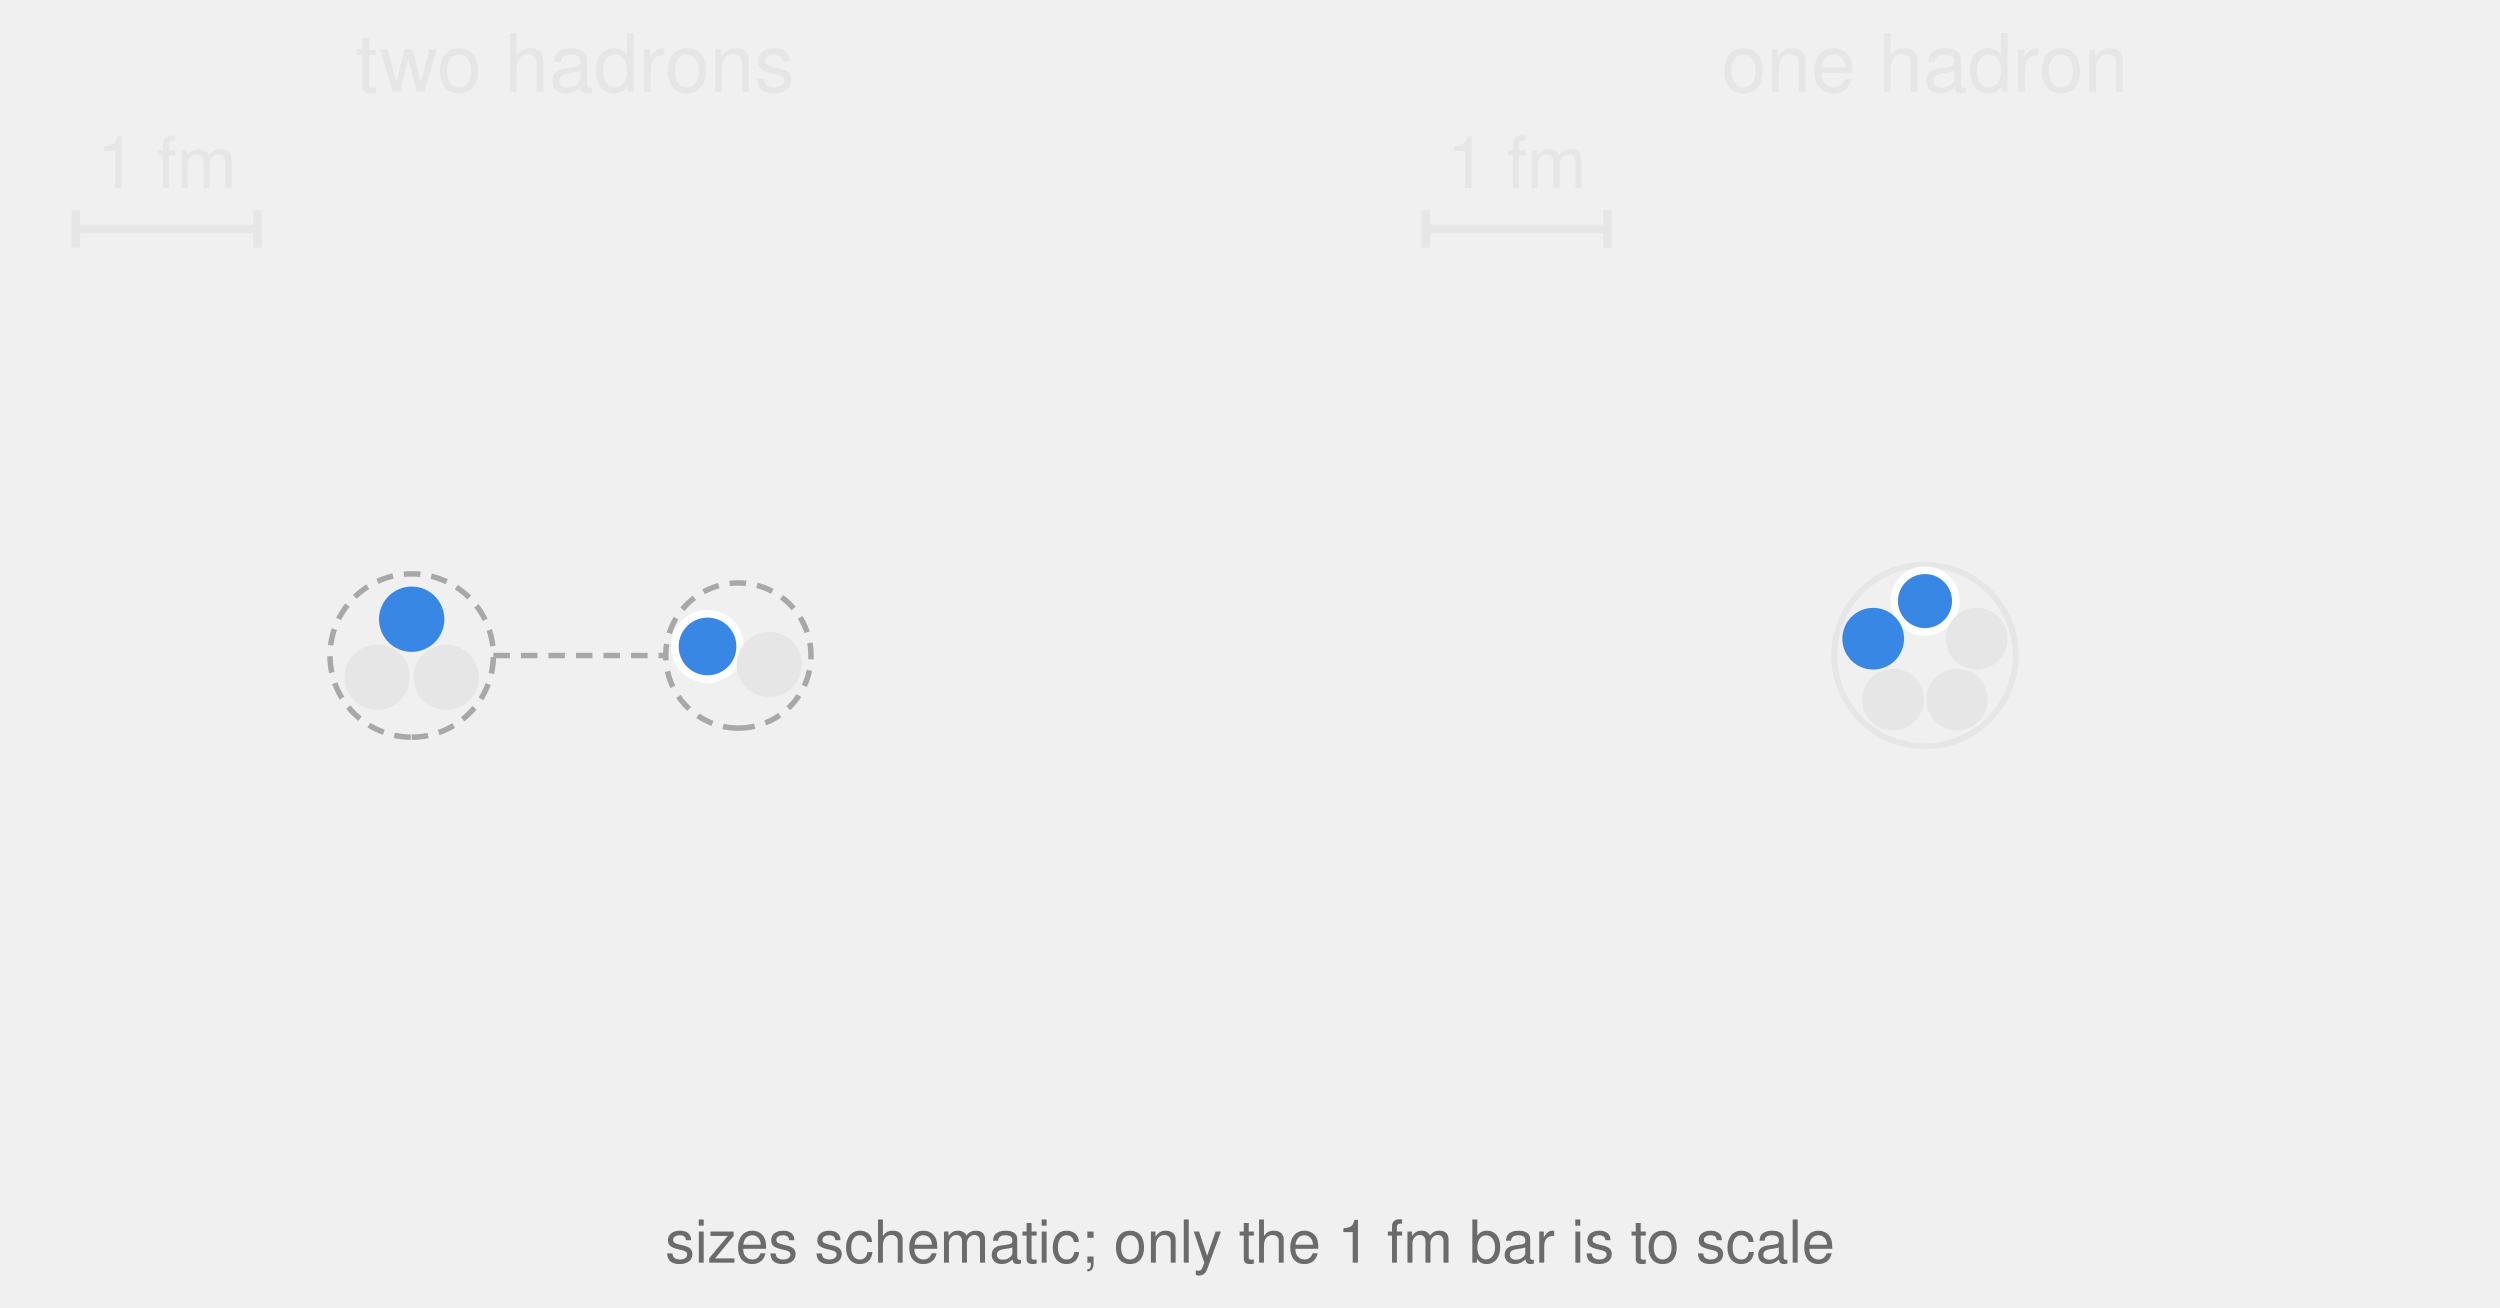
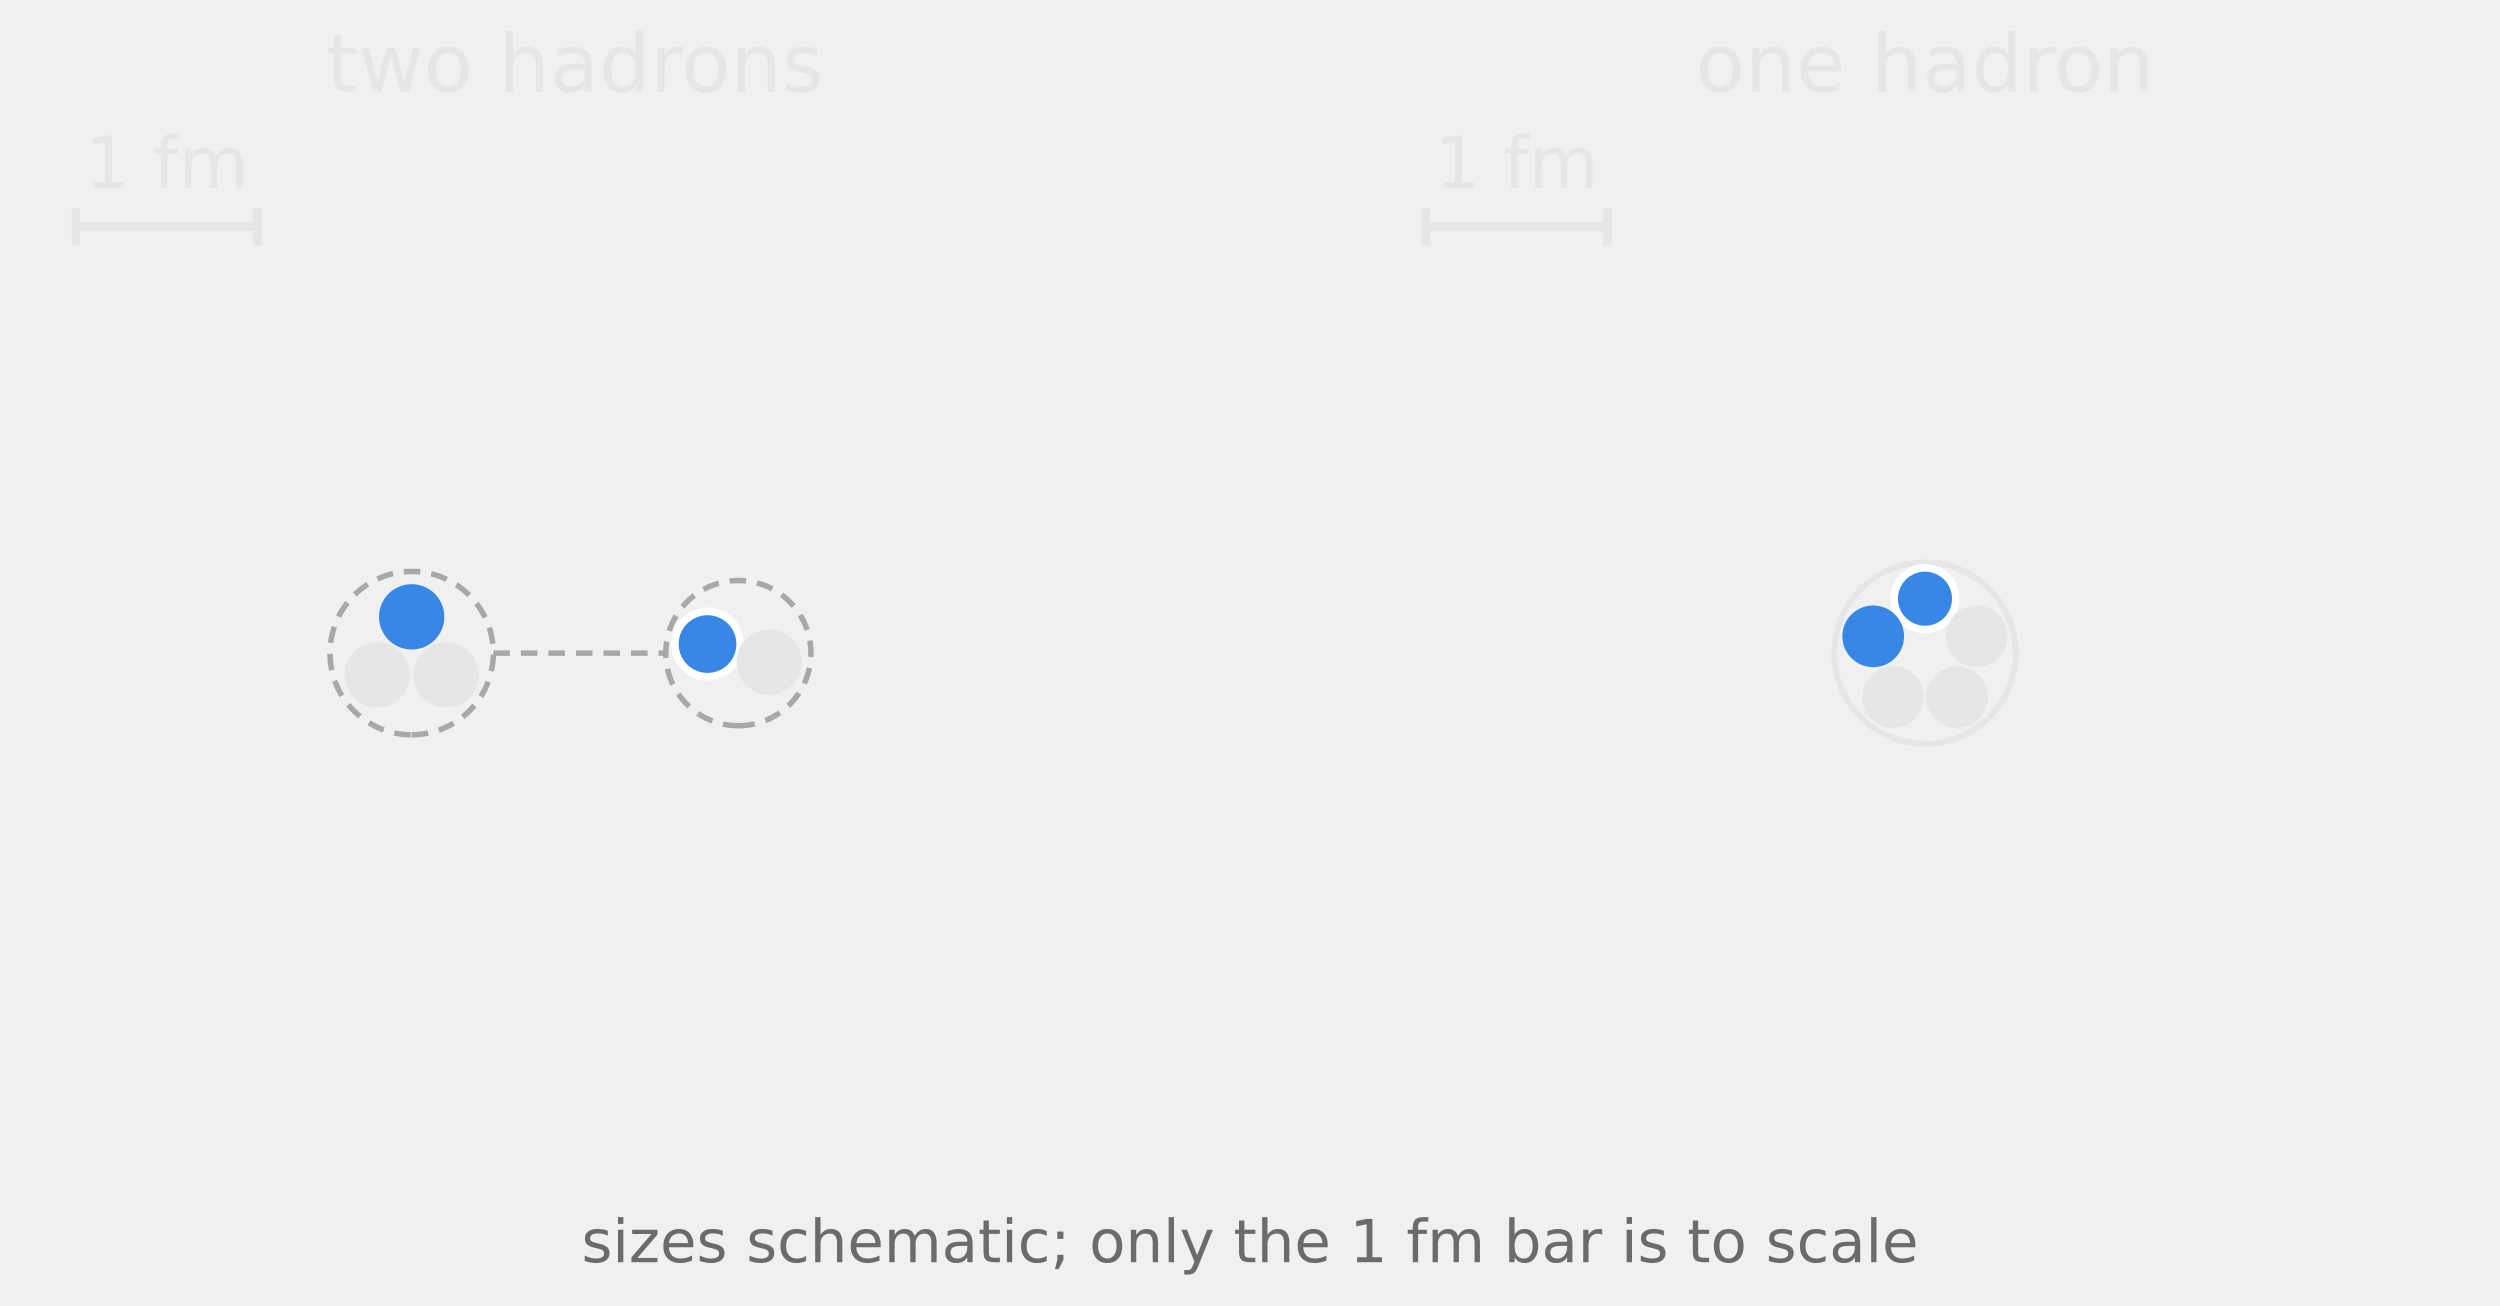
- <svg xmlns="http://www.w3.org/2000/svg" width="590.066pt" height="308.585pt" viewBox="0 0 590.066 308.585" version="1.1">
+ <svg xmlns="http://www.w3.org/2000/svg" xmlns:xlink="http://www.w3.org/1999/xlink" width="590.066pt" height="308.021pt" viewBox="0 0 590.066 308.021" version="1.1">
  <defs>
    <style type="text/css">*{stroke-linejoin: round; stroke-linecap: butt}</style>
  </defs>
  <g id="figure_1">
    <g id="patch_1">
-       <path d="M 0 308.585  L 590.066 308.585  L 590.066 0  L 0 0  L 0 308.585  z " style="fill: none" />
+       <path d="M 0 308.021  L 590.066 308.021  L 590.066 0  L 0 0  L 0 308.021  z " style="fill: none" />
    </g>
    <g id="axes_1">
      <g id="line2d_1">
-         <path d="M 17.91 54.047  L 60.75 54.047  " clip-path="url(#p848006d618)" style="fill: none; stroke: #e6e6e6; stroke-width: 2" />
+         <path d="M 17.91 53.483  L 60.75 53.483  " clip-path="url(#p29ac92b081)" style="fill: none; stroke: #e6e6e6; stroke-width: 2" />
      </g>
      <g id="line2d_2">
-         <path d="M 17.91 57.475  L 17.91 50.62  " clip-path="url(#p848006d618)" style="fill: none; stroke: #e6e6e6; stroke-width: 2; stroke-linecap: square" />
+         <path d="M 17.91 56.91  L 17.91 50.056  " clip-path="url(#p29ac92b081)" style="fill: none; stroke: #e6e6e6; stroke-width: 2; stroke-linecap: square" />
      </g>
      <g id="line2d_3">
-         <path d="M 60.75 57.475  L 60.75 50.62  " clip-path="url(#p848006d618)" style="fill: none; stroke: #e6e6e6; stroke-width: 2; stroke-linecap: square" />
+         <path d="M 60.75 56.91  L 60.75 50.056  " clip-path="url(#p29ac92b081)" style="fill: none; stroke: #e6e6e6; stroke-width: 2; stroke-linecap: square" />
      </g>
      <g id="line2d_4">
-         <path d="M 116.442 154.721  L 157.14 154.721  " clip-path="url(#p848006d618)" style="fill: none; stroke-dasharray: 3.9,2.6; stroke-dashoffset: 0; stroke: #a8a8a8; stroke-width: 1.3" />
+         <path d="M 116.442 154.157  L 157.14 154.157  " clip-path="url(#p29ac92b081)" style="fill: none; stroke-dasharray: 3.9,2.6; stroke-dashoffset: 0; stroke: #a8a8a8; stroke-width: 1.3" />
      </g>
      <g id="text_1">
-         <text style="font-size: 17px; font-family: 'Helvetica Neue', 'Helvetica', 'Arial', 'DejaVu Sans', sans-serif; text-anchor: middle; fill: #e6e6e6" x="39.33" y="44.394" transform="rotate(-0 39.33 44.3943)">1 fm</text>
+         <g style="fill: #e6e6e6" transform="translate(19.94867 44.37836) scale(0.17 -0.17)">
+           <defs>
+             <path id="DejaVuSans-31" d="M 794 531  L 1825 531  L 1825 4091  L 703 3866  L 703 4441  L 1819 4666  L 2450 4666  L 2450 531  L 3481 531  L 3481 0  L 794 0  L 794 531  z " transform="scale(0.015625)" />
+             <path id="DejaVuSans-20" transform="scale(0.015625)" />
+             <path id="DejaVuSans-66" d="M 2375 4863  L 2375 4384  L 1825 4384  Q 1516 4384 1395 4259  Q 1275 4134 1275 3809  L 1275 3500  L 2222 3500  L 2222 3053  L 1275 3053  L 1275 0  L 697 0  L 697 3053  L 147 3053  L 147 3500  L 697 3500  L 697 3744  Q 697 4328 969 4595  Q 1241 4863 1831 4863  L 2375 4863  z " transform="scale(0.015625)" />
+             <path id="DejaVuSans-6d" d="M 3328 2828  Q 3544 3216 3844 3400  Q 4144 3584 4550 3584  Q 5097 3584 5394 3201  Q 5691 2819 5691 2113  L 5691 0  L 5113 0  L 5113 2094  Q 5113 2597 4934 2840  Q 4756 3084 4391 3084  Q 3944 3084 3684 2787  Q 3425 2491 3425 1978  L 3425 0  L 2847 0  L 2847 2094  Q 2847 2600 2669 2842  Q 2491 3084 2119 3084  Q 1678 3084 1418 2786  Q 1159 2488 1159 1978  L 1159 0  L 581 0  L 581 3500  L 1159 3500  L 1159 2956  Q 1356 3278 1631 3431  Q 1906 3584 2284 3584  Q 2666 3584 2933 3390  Q 3200 3197 3328 2828  z " transform="scale(0.015625)" />
+           </defs>
+           <use xlink:href="#DejaVuSans-31" />
+           <use xlink:href="#DejaVuSans-20" transform="translate(63.62305 0)" />
+           <use xlink:href="#DejaVuSans-66" transform="translate(95.41016 0)" />
+           <use xlink:href="#DejaVuSans-6d" transform="translate(130.6152 0)" />
+         </g>
      </g>
      <g id="patch_2">
-         <path d="M 97.164 173.999  C 102.277 173.999 107.18 171.968 110.796 168.353  C 114.411 164.738 116.442 159.834 116.442 154.721  C 116.442 149.609 114.411 144.705 110.796 141.09  C 107.18 137.475 102.277 135.443 97.164 135.443  C 92.051 135.443 87.148 137.475 83.532 141.09  C 79.917 144.705 77.886 149.609 77.886 154.721  C 77.886 159.834 79.917 164.738 83.532 168.353  C 87.148 171.968 92.051 173.999 97.164 173.999  L 97.164 173.999  z " clip-path="url(#p848006d618)" style="fill: none; stroke-dasharray: 3.9,2.6; stroke-dashoffset: 0; stroke: #a8a8a8; stroke-width: 1.3; stroke-linejoin: miter" />
+         <path d="M 97.164 173.435  C 102.277 173.435 107.18 171.404 110.796 167.789  C 114.411 164.173 116.442 159.27 116.442 154.157  C 116.442 149.044 114.411 144.141 110.796 140.525  C 107.18 136.91 102.277 134.879 97.164 134.879  C 92.051 134.879 87.148 136.91 83.532 140.525  C 79.917 144.141 77.886 149.044 77.886 154.157  C 77.886 159.27 79.917 164.173 83.532 167.789  C 87.148 171.404 92.051 173.435 97.164 173.435  L 97.164 173.435  z " clip-path="url(#p29ac92b081)" style="fill: none; stroke-dasharray: 3.9,2.6; stroke-dashoffset: 0; stroke: #a8a8a8; stroke-width: 1.3; stroke-linejoin: miter" />
      </g>
      <g id="patch_3">
-         <path d="M 174.276 171.857  C 178.821 171.857 183.18 170.052 186.393 166.838  C 189.606 163.625 191.412 159.266 191.412 154.721  C 191.412 150.177 189.606 145.818 186.393 142.605  C 183.18 139.391 178.821 137.585 174.276 137.585  C 169.731 137.585 165.372 139.391 162.159 142.605  C 158.946 145.818 157.14 150.177 157.14 154.721  C 157.14 159.266 158.946 163.625 162.159 166.838  C 165.372 170.052 169.731 171.857 174.276 171.857  L 174.276 171.857  z " clip-path="url(#p848006d618)" style="fill: none; stroke-dasharray: 3.9,2.6; stroke-dashoffset: 0; stroke: #a8a8a8; stroke-width: 1.3; stroke-linejoin: miter" />
+         <path d="M 174.276 171.293  C 178.821 171.293 183.18 169.487 186.393 166.274  C 189.606 163.061 191.412 158.702 191.412 154.157  C 191.412 149.613 189.606 145.254 186.393 142.04  C 183.18 138.827 178.821 137.021 174.276 137.021  C 169.731 137.021 165.372 138.827 162.159 142.04  C 158.946 145.254 157.14 149.613 157.14 154.157  C 157.14 158.702 158.946 163.061 162.159 166.274  C 165.372 169.487 169.731 171.293 174.276 171.293  L 174.276 171.293  z " clip-path="url(#p29ac92b081)" style="fill: none; stroke-dasharray: 3.9,2.6; stroke-dashoffset: 0; stroke: #a8a8a8; stroke-width: 1.3; stroke-linejoin: miter" />
      </g>
      <g id="text_2">
-         <text style="font-size: 19px; font-family: 'Helvetica Neue', 'Helvetica', 'Arial', 'DejaVu Sans', sans-serif; text-anchor: middle; fill: #e6e6e6" x="135.72" y="21.637" transform="rotate(-0 135.72 21.63703)">two hadrons</text>
+         <g style="fill: #e6e6e6" transform="translate(77.04711 21.63703) scale(0.19 -0.19)">
+           <defs>
+             <path id="DejaVuSans-74" d="M 1172 4494  L 1172 3500  L 2356 3500  L 2356 3053  L 1172 3053  L 1172 1153  Q 1172 725 1289 603  Q 1406 481 1766 481  L 2356 481  L 2356 0  L 1766 0  Q 1100 0 847 248  Q 594 497 594 1153  L 594 3053  L 172 3053  L 172 3500  L 594 3500  L 594 4494  L 1172 4494  z " transform="scale(0.015625)" />
+             <path id="DejaVuSans-77" d="M 269 3500  L 844 3500  L 1563 769  L 2278 3500  L 2956 3500  L 3675 769  L 4391 3500  L 4966 3500  L 4050 0  L 3372 0  L 2619 2869  L 1863 0  L 1184 0  L 269 3500  z " transform="scale(0.015625)" />
+             <path id="DejaVuSans-6f" d="M 1959 3097  Q 1497 3097 1228 2736  Q 959 2375 959 1747  Q 959 1119 1226 758  Q 1494 397 1959 397  Q 2419 397 2687 759  Q 2956 1122 2956 1747  Q 2956 2369 2687 2733  Q 2419 3097 1959 3097  z M 1959 3584  Q 2709 3584 3137 3096  Q 3566 2609 3566 1747  Q 3566 888 3137 398  Q 2709 -91 1959 -91  Q 1206 -91 779 398  Q 353 888 353 1747  Q 353 2609 779 3096  Q 1206 3584 1959 3584  z " transform="scale(0.015625)" />
+             <path id="DejaVuSans-68" d="M 3513 2113  L 3513 0  L 2938 0  L 2938 2094  Q 2938 2591 2744 2837  Q 2550 3084 2163 3084  Q 1697 3084 1428 2787  Q 1159 2491 1159 1978  L 1159 0  L 581 0  L 581 4863  L 1159 4863  L 1159 2956  Q 1366 3272 1645 3428  Q 1925 3584 2291 3584  Q 2894 3584 3203 3211  Q 3513 2838 3513 2113  z " transform="scale(0.015625)" />
+             <path id="DejaVuSans-61" d="M 2194 1759  Q 1497 1759 1228 1600  Q 959 1441 959 1056  Q 959 750 1161 570  Q 1363 391 1709 391  Q 2188 391 2477 730  Q 2766 1069 2766 1631  L 2766 1759  L 2194 1759  z M 3341 1997  L 3341 0  L 2766 0  L 2766 531  Q 2569 213 2275 61  Q 1981 -91 1556 -91  Q 1019 -91 701 211  Q 384 513 384 1019  Q 384 1609 779 1909  Q 1175 2209 1959 2209  L 2766 2209  L 2766 2266  Q 2766 2663 2505 2880  Q 2244 3097 1772 3097  Q 1472 3097 1187 3025  Q 903 2953 641 2809  L 641 3341  Q 956 3463 1253 3523  Q 1550 3584 1831 3584  Q 2591 3584 2966 3190  Q 3341 2797 3341 1997  z " transform="scale(0.015625)" />
+             <path id="DejaVuSans-64" d="M 2906 2969  L 2906 4863  L 3481 4863  L 3481 0  L 2906 0  L 2906 525  Q 2725 213 2448 61  Q 2172 -91 1784 -91  Q 1150 -91 751 415  Q 353 922 353 1747  Q 353 2572 751 3078  Q 1150 3584 1784 3584  Q 2172 3584 2448 3432  Q 2725 3281 2906 2969  z M 947 1747  Q 947 1113 1208 752  Q 1469 391 1925 391  Q 2381 391 2643 752  Q 2906 1113 2906 1747  Q 2906 2381 2643 2742  Q 2381 3103 1925 3103  Q 1469 3103 1208 2742  Q 947 2381 947 1747  z " transform="scale(0.015625)" />
+             <path id="DejaVuSans-72" d="M 2631 2963  Q 2534 3019 2420 3045  Q 2306 3072 2169 3072  Q 1681 3072 1420 2755  Q 1159 2438 1159 1844  L 1159 0  L 581 0  L 581 3500  L 1159 3500  L 1159 2956  Q 1341 3275 1631 3429  Q 1922 3584 2338 3584  Q 2397 3584 2469 3576  Q 2541 3569 2628 3553  L 2631 2963  z " transform="scale(0.015625)" />
+             <path id="DejaVuSans-6e" d="M 3513 2113  L 3513 0  L 2938 0  L 2938 2094  Q 2938 2591 2744 2837  Q 2550 3084 2163 3084  Q 1697 3084 1428 2787  Q 1159 2491 1159 1978  L 1159 0  L 581 0  L 581 3500  L 1159 3500  L 1159 2956  Q 1366 3272 1645 3428  Q 1925 3584 2291 3584  Q 2894 3584 3203 3211  Q 3513 2838 3513 2113  z " transform="scale(0.015625)" />
+             <path id="DejaVuSans-73" d="M 2834 3397  L 2834 2853  Q 2591 2978 2328 3040  Q 2066 3103 1784 3103  Q 1356 3103 1142 2972  Q 928 2841 928 2578  Q 928 2378 1081 2264  Q 1234 2150 1697 2047  L 1894 2003  Q 2506 1872 2764 1633  Q 3022 1394 3022 966  Q 3022 478 2636 193  Q 2250 -91 1575 -91  Q 1294 -91 989 -36  Q 684 19 347 128  L 347 722  Q 666 556 975 473  Q 1284 391 1588 391  Q 1994 391 2212 530  Q 2431 669 2431 922  Q 2431 1156 2273 1281  Q 2116 1406 1581 1522  L 1381 1569  Q 847 1681 609 1914  Q 372 2147 372 2553  Q 372 3047 722 3315  Q 1072 3584 1716 3584  Q 2034 3584 2315 3537  Q 2597 3491 2834 3397  z " transform="scale(0.015625)" />
+           </defs>
+           <use xlink:href="#DejaVuSans-74" />
+           <use xlink:href="#DejaVuSans-77" transform="translate(39.20898 0)" />
+           <use xlink:href="#DejaVuSans-6f" transform="translate(120.9961 0)" />
+           <use xlink:href="#DejaVuSans-20" transform="translate(182.1777 0)" />
+           <use xlink:href="#DejaVuSans-68" transform="translate(213.9648 0)" />
+           <use xlink:href="#DejaVuSans-61" transform="translate(277.3438 0)" />
+           <use xlink:href="#DejaVuSans-64" transform="translate(338.623 0)" />
+           <use xlink:href="#DejaVuSans-72" transform="translate(402.0996 0)" />
+           <use xlink:href="#DejaVuSans-6f" transform="translate(440.9629 0)" />
+           <use xlink:href="#DejaVuSans-6e" transform="translate(502.1445 0)" />
+           <use xlink:href="#DejaVuSans-73" transform="translate(565.5234 0)" />
+         </g>
      </g>
      <g id="patch_4">
-         <path d="M 97.164 153.865  C 99.209 153.865 101.171 153.052 102.617 151.606  C 104.063 150.16 104.875 148.199 104.875 146.153  C 104.875 144.108 104.063 142.147 102.617 140.701  C 101.171 139.255 99.209 138.442 97.164 138.442  C 95.119 138.442 93.157 139.255 91.711 140.701  C 90.265 142.147 89.453 144.108 89.453 146.153  C 89.453 148.199 90.265 150.16 91.711 151.606  C 93.157 153.052 95.119 153.865 97.164 153.865  z " clip-path="url(#p848006d618)" style="fill: #3987e5" />
+         <path d="M 97.164 153.3  C 99.209 153.3 101.171 152.488 102.617 151.042  C 104.063 149.596 104.875 147.634 104.875 145.589  C 104.875 143.544 104.063 141.582 102.617 140.136  C 101.171 138.69 99.209 137.878 97.164 137.878  C 95.119 137.878 93.157 138.69 91.711 140.136  C 90.265 141.582 89.453 143.544 89.453 145.589  C 89.453 147.634 90.265 149.596 91.711 151.042  C 93.157 152.488 95.119 153.3 97.164 153.3  z " clip-path="url(#p29ac92b081)" style="fill: #3987e5" />
      </g>
      <g id="patch_5">
-         <path d="M 89.024 167.573  C 91.069 167.573 93.031 166.761 94.477 165.315  C 95.923 163.869 96.736 161.907 96.736 159.862  C 96.736 157.817 95.923 155.856 94.477 154.41  C 93.031 152.964 91.069 152.151 89.024 152.151  C 86.979 152.151 85.018 152.964 83.572 154.41  C 82.126 155.856 81.313 157.817 81.313 159.862  C 81.313 161.907 82.126 163.869 83.572 165.315  C 85.018 166.761 86.979 167.573 89.024 167.573  z " clip-path="url(#p848006d618)" style="fill: #e6e6e6" />
+         <path d="M 89.024 167.009  C 91.069 167.009 93.031 166.197 94.477 164.75  C 95.923 163.304 96.736 161.343 96.736 159.298  C 96.736 157.253 95.923 155.291 94.477 153.845  C 93.031 152.399 91.069 151.587 89.024 151.587  C 86.979 151.587 85.018 152.399 83.572 153.845  C 82.126 155.291 81.313 157.253 81.313 159.298  C 81.313 161.343 82.126 163.304 83.572 164.75  C 85.018 166.197 86.979 167.009 89.024 167.009  z " clip-path="url(#p29ac92b081)" style="fill: #e6e6e6" />
      </g>
      <g id="patch_6">
-         <path d="M 105.304 167.573  C 107.349 167.573 109.31 166.761 110.756 165.315  C 112.202 163.869 113.015 161.907 113.015 159.862  C 113.015 157.817 112.202 155.856 110.756 154.41  C 109.31 152.964 107.349 152.151 105.304 152.151  C 103.259 152.151 101.297 152.964 99.851 154.41  C 98.405 155.856 97.592 157.817 97.592 159.862  C 97.592 161.907 98.405 163.869 99.851 165.315  C 101.297 166.761 103.259 167.573 105.304 167.573  z " clip-path="url(#p848006d618)" style="fill: #e6e6e6" />
+         <path d="M 105.304 167.009  C 107.349 167.009 109.31 166.197 110.756 164.75  C 112.202 163.304 113.015 161.343 113.015 159.298  C 113.015 157.253 112.202 155.291 110.756 153.845  C 109.31 152.399 107.349 151.587 105.304 151.587  C 103.259 151.587 101.297 152.399 99.851 153.845  C 98.405 155.291 97.592 157.253 97.592 159.298  C 97.592 161.343 98.405 163.304 99.851 164.75  C 101.297 166.197 103.259 167.009 105.304 167.009  z " clip-path="url(#p29ac92b081)" style="fill: #e6e6e6" />
      </g>
      <g id="patch_7">
-         <path d="M 166.993 160.291  C 169.038 160.291 171 159.478 172.446 158.032  C 173.892 156.586 174.704 154.625 174.704 152.579  C 174.704 150.534 173.892 148.573 172.446 147.127  C 171 145.681 169.038 144.868 166.993 144.868  C 164.948 144.868 162.987 145.681 161.541 147.127  C 160.095 148.573 159.282 150.534 159.282 152.579  C 159.282 154.625 160.095 156.586 161.541 158.032  C 162.987 159.478 164.948 160.291 166.993 160.291  z " clip-path="url(#p848006d618)" style="fill: #3987e5; stroke: #ffffff; stroke-width: 1.8; stroke-linejoin: miter" />
+         <path d="M 166.993 159.726  C 169.038 159.726 171 158.914 172.446 157.468  C 173.892 156.022 174.704 154.06 174.704 152.015  C 174.704 149.97 173.892 148.008 172.446 146.562  C 171 145.116 169.038 144.304 166.993 144.304  C 164.948 144.304 162.987 145.116 161.541 146.562  C 160.095 148.008 159.282 149.97 159.282 152.015  C 159.282 154.06 160.095 156.022 161.541 157.468  C 162.987 158.914 164.948 159.726 166.993 159.726  z " clip-path="url(#p29ac92b081)" style="fill: #3987e5; stroke: #ffffff; stroke-width: 1.8; stroke-linejoin: miter" />
      </g>
      <g id="patch_8">
-         <path d="M 181.559 164.575  C 183.604 164.575 185.565 163.762 187.011 162.316  C 188.457 160.87 189.27 158.909 189.27 156.863  C 189.27 154.818 188.457 152.857 187.011 151.411  C 185.565 149.965 183.604 149.152 181.559 149.152  C 179.514 149.152 177.552 149.965 176.106 151.411  C 174.66 152.857 173.848 154.818 173.848 156.863  C 173.848 158.909 174.66 160.87 176.106 162.316  C 177.552 163.762 179.514 164.575 181.559 164.575  z " clip-path="url(#p848006d618)" style="fill: #e6e6e6" />
+         <path d="M 181.559 164.01  C 183.604 164.01 185.565 163.198 187.011 161.752  C 188.457 160.306 189.27 158.344 189.27 156.299  C 189.27 154.254 188.457 152.292 187.011 150.846  C 185.565 149.4 183.604 148.588 181.559 148.588  C 179.514 148.588 177.552 149.4 176.106 150.846  C 174.66 152.292 173.848 154.254 173.848 156.299  C 173.848 158.344 174.66 160.306 176.106 161.752  C 177.552 163.198 179.514 164.01 181.559 164.01  z " clip-path="url(#p29ac92b081)" style="fill: #e6e6e6" />
      </g>
    </g>
    <g id="axes_2">
      <g id="line2d_5">
-         <path d="M 336.536 54.047  L 379.376 54.047  " clip-path="url(#p940d804a65)" style="fill: none; stroke: #e6e6e6; stroke-width: 2" />
+         <path d="M 336.536 53.483  L 379.376 53.483  " clip-path="url(#pe58a39b38f)" style="fill: none; stroke: #e6e6e6; stroke-width: 2" />
      </g>
      <g id="line2d_6">
-         <path d="M 336.536 57.475  L 336.536 50.62  " clip-path="url(#p940d804a65)" style="fill: none; stroke: #e6e6e6; stroke-width: 2; stroke-linecap: square" />
+         <path d="M 336.536 56.91  L 336.536 50.056  " clip-path="url(#pe58a39b38f)" style="fill: none; stroke: #e6e6e6; stroke-width: 2; stroke-linecap: square" />
      </g>
      <g id="line2d_7">
-         <path d="M 379.376 57.475  L 379.376 50.62  " clip-path="url(#p940d804a65)" style="fill: none; stroke: #e6e6e6; stroke-width: 2; stroke-linecap: square" />
+         <path d="M 379.376 56.91  L 379.376 50.056  " clip-path="url(#pe58a39b38f)" style="fill: none; stroke: #e6e6e6; stroke-width: 2; stroke-linecap: square" />
      </g>
      <g id="text_3">
-         <text style="font-size: 17px; font-family: 'Helvetica Neue', 'Helvetica', 'Arial', 'DejaVu Sans', sans-serif; text-anchor: middle; fill: #e6e6e6" x="357.956" y="44.394" transform="rotate(-0 357.9563 44.3943)">1 fm</text>
+         <g style="fill: #e6e6e6" transform="translate(338.575 44.37836) scale(0.17 -0.17)">
+           <use xlink:href="#DejaVuSans-31" />
+           <use xlink:href="#DejaVuSans-20" transform="translate(63.62305 0)" />
+           <use xlink:href="#DejaVuSans-66" transform="translate(95.41016 0)" />
+           <use xlink:href="#DejaVuSans-6d" transform="translate(130.6152 0)" />
+         </g>
      </g>
      <g id="patch_9">
-         <path d="M 454.346 176.141  C 460.027 176.141 465.476 173.885 469.493 169.868  C 473.509 165.851 475.766 160.402 475.766 154.721  C 475.766 149.041 473.509 143.592 469.493 139.575  C 465.476 135.558 460.027 133.301 454.346 133.301  C 448.666 133.301 443.217 135.558 439.2 139.575  C 435.183 143.592 432.926 149.041 432.926 154.721  C 432.926 160.402 435.183 165.851 439.2 169.868  C 443.217 173.885 448.666 176.141 454.346 176.141  L 454.346 176.141  z " clip-path="url(#p940d804a65)" style="fill: none; stroke: #e6e6e6; stroke-width: 1.4; stroke-linejoin: miter" />
+         <path d="M 454.346 175.577  C 460.027 175.577 465.476 173.32 469.493 169.303  C 473.509 165.286 475.766 159.838 475.766 154.157  C 475.766 148.476 473.509 143.028 469.493 139.011  C 465.476 134.994 460.027 132.737 454.346 132.737  C 448.666 132.737 443.217 134.994 439.2 139.011  C 435.183 143.028 432.926 148.476 432.926 154.157  C 432.926 159.838 435.183 165.286 439.2 169.303  C 443.217 173.32 448.666 175.577 454.346 175.577  L 454.346 175.577  z " clip-path="url(#pe58a39b38f)" style="fill: none; stroke: #e6e6e6; stroke-width: 1.4; stroke-linejoin: miter" />
      </g>
      <g id="text_4">
-         <text style="font-size: 19px; font-family: 'Helvetica Neue', 'Helvetica', 'Arial', 'DejaVu Sans', sans-serif; text-anchor: middle; fill: #e6e6e6" x="454.346" y="21.637" transform="rotate(-0 454.3463 21.63703)">one hadron</text>
+         <g style="fill: #e6e6e6" transform="translate(400.2498 21.63703) scale(0.19 -0.19)">
+           <defs>
+             <path id="DejaVuSans-65" d="M 3597 1894  L 3597 1613  L 953 1613  Q 991 1019 1311 708  Q 1631 397 2203 397  Q 2534 397 2845 478  Q 3156 559 3463 722  L 3463 178  Q 3153 47 2828 -22  Q 2503 -91 2169 -91  Q 1331 -91 842 396  Q 353 884 353 1716  Q 353 2575 817 3079  Q 1281 3584 2069 3584  Q 2775 3584 3186 3129  Q 3597 2675 3597 1894  z M 3022 2063  Q 3016 2534 2758 2815  Q 2500 3097 2075 3097  Q 1594 3097 1305 2825  Q 1016 2553 972 2059  L 3022 2063  z " transform="scale(0.015625)" />
+           </defs>
+           <use xlink:href="#DejaVuSans-6f" />
+           <use xlink:href="#DejaVuSans-6e" transform="translate(61.18164 0)" />
+           <use xlink:href="#DejaVuSans-65" transform="translate(124.5605 0)" />
+           <use xlink:href="#DejaVuSans-20" transform="translate(186.084 0)" />
+           <use xlink:href="#DejaVuSans-68" transform="translate(217.8711 0)" />
+           <use xlink:href="#DejaVuSans-61" transform="translate(281.25 0)" />
+           <use xlink:href="#DejaVuSans-64" transform="translate(342.5293 0)" />
+           <use xlink:href="#DejaVuSans-72" transform="translate(406.0059 0)" />
+           <use xlink:href="#DejaVuSans-6f" transform="translate(444.8691 0)" />
+           <use xlink:href="#DejaVuSans-6e" transform="translate(506.0508 0)" />
+         </g>
      </g>
      <g id="patch_10">
-         <path d="M 454.346 149.152  C 456.278 149.152 458.13 148.385 459.496 147.019  C 460.862 145.653 461.629 143.801 461.629 141.869  C 461.629 139.938 460.862 138.085 459.496 136.72  C 458.13 135.354 456.278 134.587 454.346 134.587  C 452.415 134.587 450.562 135.354 449.197 136.72  C 447.831 138.085 447.064 139.938 447.064 141.869  C 447.064 143.801 447.831 145.653 449.197 147.019  C 450.562 148.385 452.415 149.152 454.346 149.152  z " clip-path="url(#p940d804a65)" style="fill: #3987e5; stroke: #ffffff; stroke-width: 1.8; stroke-linejoin: miter" />
+         <path d="M 454.346 148.588  C 456.278 148.588 458.13 147.82 459.496 146.455  C 460.862 145.089 461.629 143.236 461.629 141.305  C 461.629 139.374 460.862 137.521 459.496 136.155  C 458.13 134.79 456.278 134.022 454.346 134.022  C 452.415 134.022 450.562 134.79 449.197 136.155  C 447.831 137.521 447.064 139.374 447.064 141.305  C 447.064 143.236 447.831 145.089 449.197 146.455  C 450.562 147.82 452.415 148.588 454.346 148.588  z " clip-path="url(#pe58a39b38f)" style="fill: #3987e5; stroke: #ffffff; stroke-width: 1.8; stroke-linejoin: miter" />
      </g>
      <g id="patch_11">
-         <path d="M 442.123 158.033  C 444.055 158.033 445.907 157.265 447.273 155.9  C 448.639 154.534 449.406 152.681 449.406 150.75  C 449.406 148.819 448.639 146.966 447.273 145.6  C 445.907 144.235 444.055 143.467 442.123 143.467  C 440.192 143.467 438.339 144.235 436.974 145.6  C 435.608 146.966 434.841 148.819 434.841 150.75  C 434.841 152.681 435.608 154.534 436.974 155.9  C 438.339 157.265 440.192 158.033 442.123 158.033  z " clip-path="url(#p940d804a65)" style="fill: #3987e5" />
+         <path d="M 442.123 157.468  C 444.055 157.468 445.907 156.701 447.273 155.335  C 448.639 153.97 449.406 152.117 449.406 150.186  C 449.406 148.254 448.639 146.402 447.273 145.036  C 445.907 143.67 444.055 142.903 442.123 142.903  C 440.192 142.903 438.339 143.67 436.974 145.036  C 435.608 146.402 434.841 148.254 434.841 150.186  C 434.841 152.117 435.608 153.97 436.974 155.335  C 438.339 156.701 440.192 157.468 442.123 157.468  z " clip-path="url(#pe58a39b38f)" style="fill: #3987e5" />
      </g>
      <g id="patch_12">
-         <path d="M 446.792 172.402  C 448.724 172.402 450.576 171.634 451.942 170.269  C 453.308 168.903 454.075 167.05 454.075 165.119  C 454.075 163.188 453.308 161.335 451.942 159.969  C 450.576 158.604 448.724 157.836 446.792 157.836  C 444.861 157.836 443.008 158.604 441.642 159.969  C 440.277 161.335 439.509 163.188 439.509 165.119  C 439.509 167.05 440.277 168.903 441.642 170.269  C 443.008 171.634 444.861 172.402 446.792 172.402  z " clip-path="url(#p940d804a65)" style="fill: #e6e6e6" />
+         <path d="M 446.792 171.837  C 448.724 171.837 450.576 171.07 451.942 169.704  C 453.308 168.339 454.075 166.486 454.075 164.555  C 454.075 162.623 453.308 160.771 451.942 159.405  C 450.576 158.039 448.724 157.272 446.792 157.272  C 444.861 157.272 443.008 158.039 441.642 159.405  C 440.277 160.771 439.509 162.623 439.509 164.555  C 439.509 166.486 440.277 168.339 441.642 169.704  C 443.008 171.07 444.861 171.837 446.792 171.837  z " clip-path="url(#pe58a39b38f)" style="fill: #e6e6e6" />
      </g>
      <g id="patch_13">
-         <path d="M 461.901 172.402  C 463.832 172.402 465.685 171.634 467.05 170.269  C 468.416 168.903 469.183 167.05 469.183 165.119  C 469.183 163.188 468.416 161.335 467.05 159.969  C 465.685 158.604 463.832 157.836 461.901 157.836  C 459.969 157.836 458.117 158.604 456.751 159.969  C 455.385 161.335 454.618 163.188 454.618 165.119  C 454.618 167.05 455.385 168.903 456.751 170.269  C 458.117 171.634 459.969 172.402 461.901 172.402  z " clip-path="url(#p940d804a65)" style="fill: #e6e6e6" />
+         <path d="M 461.901 171.837  C 463.832 171.837 465.685 171.07 467.05 169.704  C 468.416 168.339 469.183 166.486 469.183 164.555  C 469.183 162.623 468.416 160.771 467.05 159.405  C 465.685 158.039 463.832 157.272 461.901 157.272  C 459.969 157.272 458.117 158.039 456.751 159.405  C 455.385 160.771 454.618 162.623 454.618 164.555  C 454.618 166.486 455.385 168.339 456.751 169.704  C 458.117 171.07 459.969 171.837 461.901 171.837  z " clip-path="url(#pe58a39b38f)" style="fill: #e6e6e6" />
      </g>
      <g id="patch_14">
-         <path d="M 466.569 158.033  C 468.501 158.033 470.353 157.265 471.719 155.9  C 473.085 154.534 473.852 152.681 473.852 150.75  C 473.852 148.819 473.085 146.966 471.719 145.6  C 470.353 144.235 468.501 143.467 466.569 143.467  C 464.638 143.467 462.785 144.235 461.42 145.6  C 460.054 146.966 459.287 148.819 459.287 150.75  C 459.287 152.681 460.054 154.534 461.42 155.9  C 462.785 157.265 464.638 158.033 466.569 158.033  z " clip-path="url(#p940d804a65)" style="fill: #e6e6e6" />
+         <path d="M 466.569 157.468  C 468.501 157.468 470.353 156.701 471.719 155.335  C 473.085 153.97 473.852 152.117 473.852 150.186  C 473.852 148.254 473.085 146.402 471.719 145.036  C 470.353 143.67 468.501 142.903 466.569 142.903  C 464.638 142.903 462.785 143.67 461.42 145.036  C 460.054 146.402 459.287 148.254 459.287 150.186  C 459.287 152.117 460.054 153.97 461.42 155.335  C 462.785 156.701 464.638 157.468 466.569 157.468  z " clip-path="url(#pe58a39b38f)" style="fill: #e6e6e6" />
      </g>
    </g>
    <g id="text_5">
-       <text style="font-size: 14px; font-family: 'Helvetica Neue', 'Helvetica', 'Arial', 'DejaVu Sans', sans-serif; text-anchor: middle; fill: #6b6b6b" x="295.033" y="298.022" transform="rotate(-0 295.0332 298.0222)">sizes schematic; only the 1 fm bar is to scale</text>
+       <g style="fill: #6b6b6b" transform="translate(137.251 297.9095) scale(0.14 -0.14)">
+         <defs>
+           <path id="DejaVuSans-69" d="M 603 3500  L 1178 3500  L 1178 0  L 603 0  L 603 3500  z M 603 4863  L 1178 4863  L 1178 4134  L 603 4134  L 603 4863  z " transform="scale(0.015625)" />
+           <path id="DejaVuSans-7a" d="M 353 3500  L 3084 3500  L 3084 2975  L 922 459  L 3084 459  L 3084 0  L 275 0  L 275 525  L 2438 3041  L 353 3041  L 353 3500  z " transform="scale(0.015625)" />
+           <path id="DejaVuSans-63" d="M 3122 3366  L 3122 2828  Q 2878 2963 2633 3030  Q 2388 3097 2138 3097  Q 1578 3097 1268 2742  Q 959 2388 959 1747  Q 959 1106 1268 751  Q 1578 397 2138 397  Q 2388 397 2633 464  Q 2878 531 3122 666  L 3122 134  Q 2881 22 2623 -34  Q 2366 -91 2075 -91  Q 1284 -91 818 406  Q 353 903 353 1747  Q 353 2603 823 3093  Q 1294 3584 2113 3584  Q 2378 3584 2631 3529  Q 2884 3475 3122 3366  z " transform="scale(0.015625)" />
+           <path id="DejaVuSans-3b" d="M 750 3309  L 1409 3309  L 1409 2516  L 750 2516  L 750 3309  z M 750 794  L 1409 794  L 1409 256  L 897 -744  L 494 -744  L 750 256  L 750 794  z " transform="scale(0.015625)" />
+           <path id="DejaVuSans-6c" d="M 603 4863  L 1178 4863  L 1178 0  L 603 0  L 603 4863  z " transform="scale(0.015625)" />
+           <path id="DejaVuSans-79" d="M 2059 -325  Q 1816 -950 1584 -1140  Q 1353 -1331 966 -1331  L 506 -1331  L 506 -850  L 844 -850  Q 1081 -850 1212 -737  Q 1344 -625 1503 -206  L 1606 56  L 191 3500  L 800 3500  L 1894 763  L 2988 3500  L 3597 3500  L 2059 -325  z " transform="scale(0.015625)" />
+           <path id="DejaVuSans-62" d="M 3116 1747  Q 3116 2381 2855 2742  Q 2594 3103 2138 3103  Q 1681 3103 1420 2742  Q 1159 2381 1159 1747  Q 1159 1113 1420 752  Q 1681 391 2138 391  Q 2594 391 2855 752  Q 3116 1113 3116 1747  z M 1159 2969  Q 1341 3281 1617 3432  Q 1894 3584 2278 3584  Q 2916 3584 3314 3078  Q 3713 2572 3713 1747  Q 3713 922 3314 415  Q 2916 -91 2278 -91  Q 1894 -91 1617 61  Q 1341 213 1159 525  L 1159 0  L 581 0  L 581 4863  L 1159 4863  L 1159 2969  z " transform="scale(0.015625)" />
+         </defs>
+         <use xlink:href="#DejaVuSans-73" />
+         <use xlink:href="#DejaVuSans-69" transform="translate(52.09961 0)" />
+         <use xlink:href="#DejaVuSans-7a" transform="translate(79.88281 0)" />
+         <use xlink:href="#DejaVuSans-65" transform="translate(132.373 0)" />
+         <use xlink:href="#DejaVuSans-73" transform="translate(193.8965 0)" />
+         <use xlink:href="#DejaVuSans-20" transform="translate(245.9961 0)" />
+         <use xlink:href="#DejaVuSans-73" transform="translate(277.7832 0)" />
+         <use xlink:href="#DejaVuSans-63" transform="translate(329.8828 0)" />
+         <use xlink:href="#DejaVuSans-68" transform="translate(384.8633 0)" />
+         <use xlink:href="#DejaVuSans-65" transform="translate(448.2422 0)" />
+         <use xlink:href="#DejaVuSans-6d" transform="translate(509.7656 0)" />
+         <use xlink:href="#DejaVuSans-61" transform="translate(607.1777 0)" />
+         <use xlink:href="#DejaVuSans-74" transform="translate(668.457 0)" />
+         <use xlink:href="#DejaVuSans-69" transform="translate(707.666 0)" />
+         <use xlink:href="#DejaVuSans-63" transform="translate(735.4492 0)" />
+         <use xlink:href="#DejaVuSans-3b" transform="translate(790.4297 0)" />
+         <use xlink:href="#DejaVuSans-20" transform="translate(824.1211 0)" />
+         <use xlink:href="#DejaVuSans-6f" transform="translate(855.9082 0)" />
+         <use xlink:href="#DejaVuSans-6e" transform="translate(917.0898 0)" />
+         <use xlink:href="#DejaVuSans-6c" transform="translate(980.4688 0)" />
+         <use xlink:href="#DejaVuSans-79" transform="translate(1008.252 0)" />
+         <use xlink:href="#DejaVuSans-20" transform="translate(1067.432 0)" />
+         <use xlink:href="#DejaVuSans-74" transform="translate(1099.219 0)" />
+         <use xlink:href="#DejaVuSans-68" transform="translate(1138.428 0)" />
+         <use xlink:href="#DejaVuSans-65" transform="translate(1201.807 0)" />
+         <use xlink:href="#DejaVuSans-20" transform="translate(1263.33 0)" />
+         <use xlink:href="#DejaVuSans-31" transform="translate(1295.117 0)" />
+         <use xlink:href="#DejaVuSans-20" transform="translate(1358.74 0)" />
+         <use xlink:href="#DejaVuSans-66" transform="translate(1390.527 0)" />
+         <use xlink:href="#DejaVuSans-6d" transform="translate(1425.732 0)" />
+         <use xlink:href="#DejaVuSans-20" transform="translate(1523.145 0)" />
+         <use xlink:href="#DejaVuSans-62" transform="translate(1554.932 0)" />
+         <use xlink:href="#DejaVuSans-61" transform="translate(1618.408 0)" />
+         <use xlink:href="#DejaVuSans-72" transform="translate(1679.688 0)" />
+         <use xlink:href="#DejaVuSans-20" transform="translate(1720.801 0)" />
+         <use xlink:href="#DejaVuSans-69" transform="translate(1752.588 0)" />
+         <use xlink:href="#DejaVuSans-73" transform="translate(1780.371 0)" />
+         <use xlink:href="#DejaVuSans-20" transform="translate(1832.471 0)" />
+         <use xlink:href="#DejaVuSans-74" transform="translate(1864.258 0)" />
+         <use xlink:href="#DejaVuSans-6f" transform="translate(1903.467 0)" />
+         <use xlink:href="#DejaVuSans-20" transform="translate(1964.648 0)" />
+         <use xlink:href="#DejaVuSans-73" transform="translate(1996.436 0)" />
+         <use xlink:href="#DejaVuSans-63" transform="translate(2048.535 0)" />
+         <use xlink:href="#DejaVuSans-61" transform="translate(2103.516 0)" />
+         <use xlink:href="#DejaVuSans-6c" transform="translate(2164.795 0)" />
+         <use xlink:href="#DejaVuSans-65" transform="translate(2192.578 0)" />
+       </g>
    </g>
  </g>
  <defs>
-     <clipPath id="p848006d618">
-       <rect x="7.2" y="26.201" width="257.04" height="257.04" />
+     <clipPath id="p29ac92b081">
+       <rect x="7.2" y="25.637" width="257.04" height="257.04" />
    </clipPath>
-     <clipPath id="p940d804a65">
-       <rect x="325.826" y="26.201" width="257.04" height="257.04" />
+     <clipPath id="pe58a39b38f">
+       <rect x="325.826" y="25.637" width="257.04" height="257.04" />
    </clipPath>
  </defs>
</svg>
